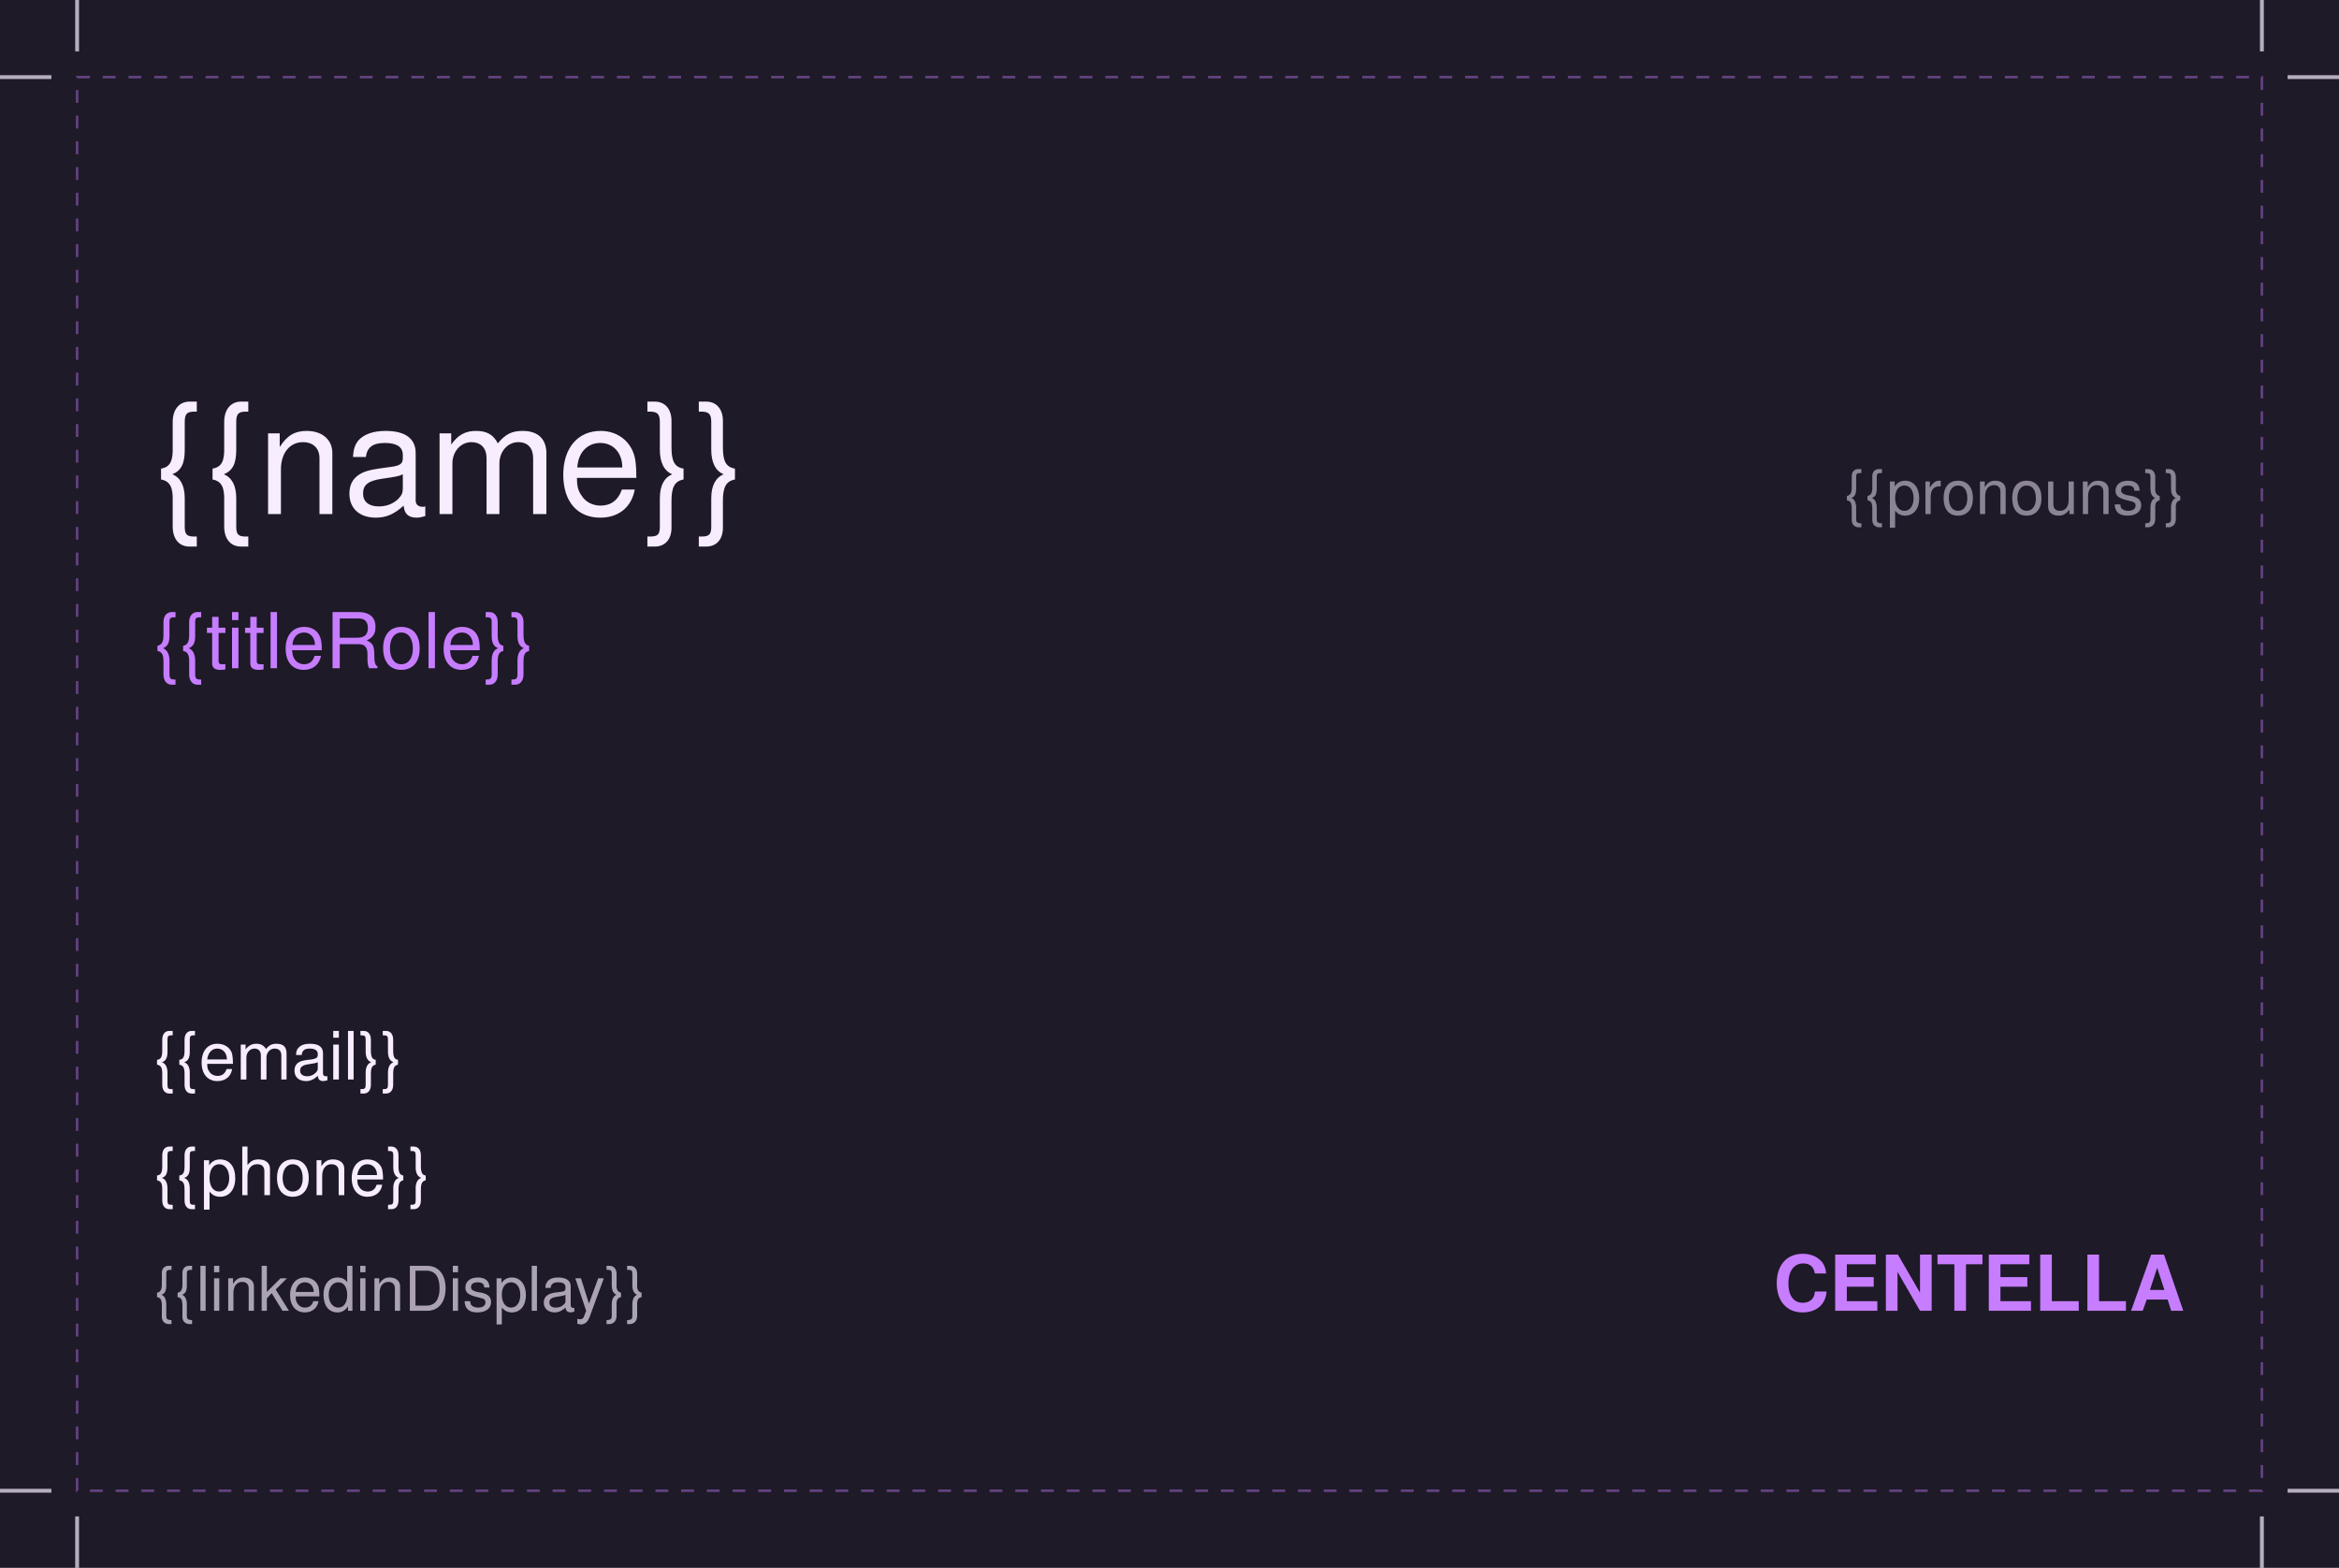
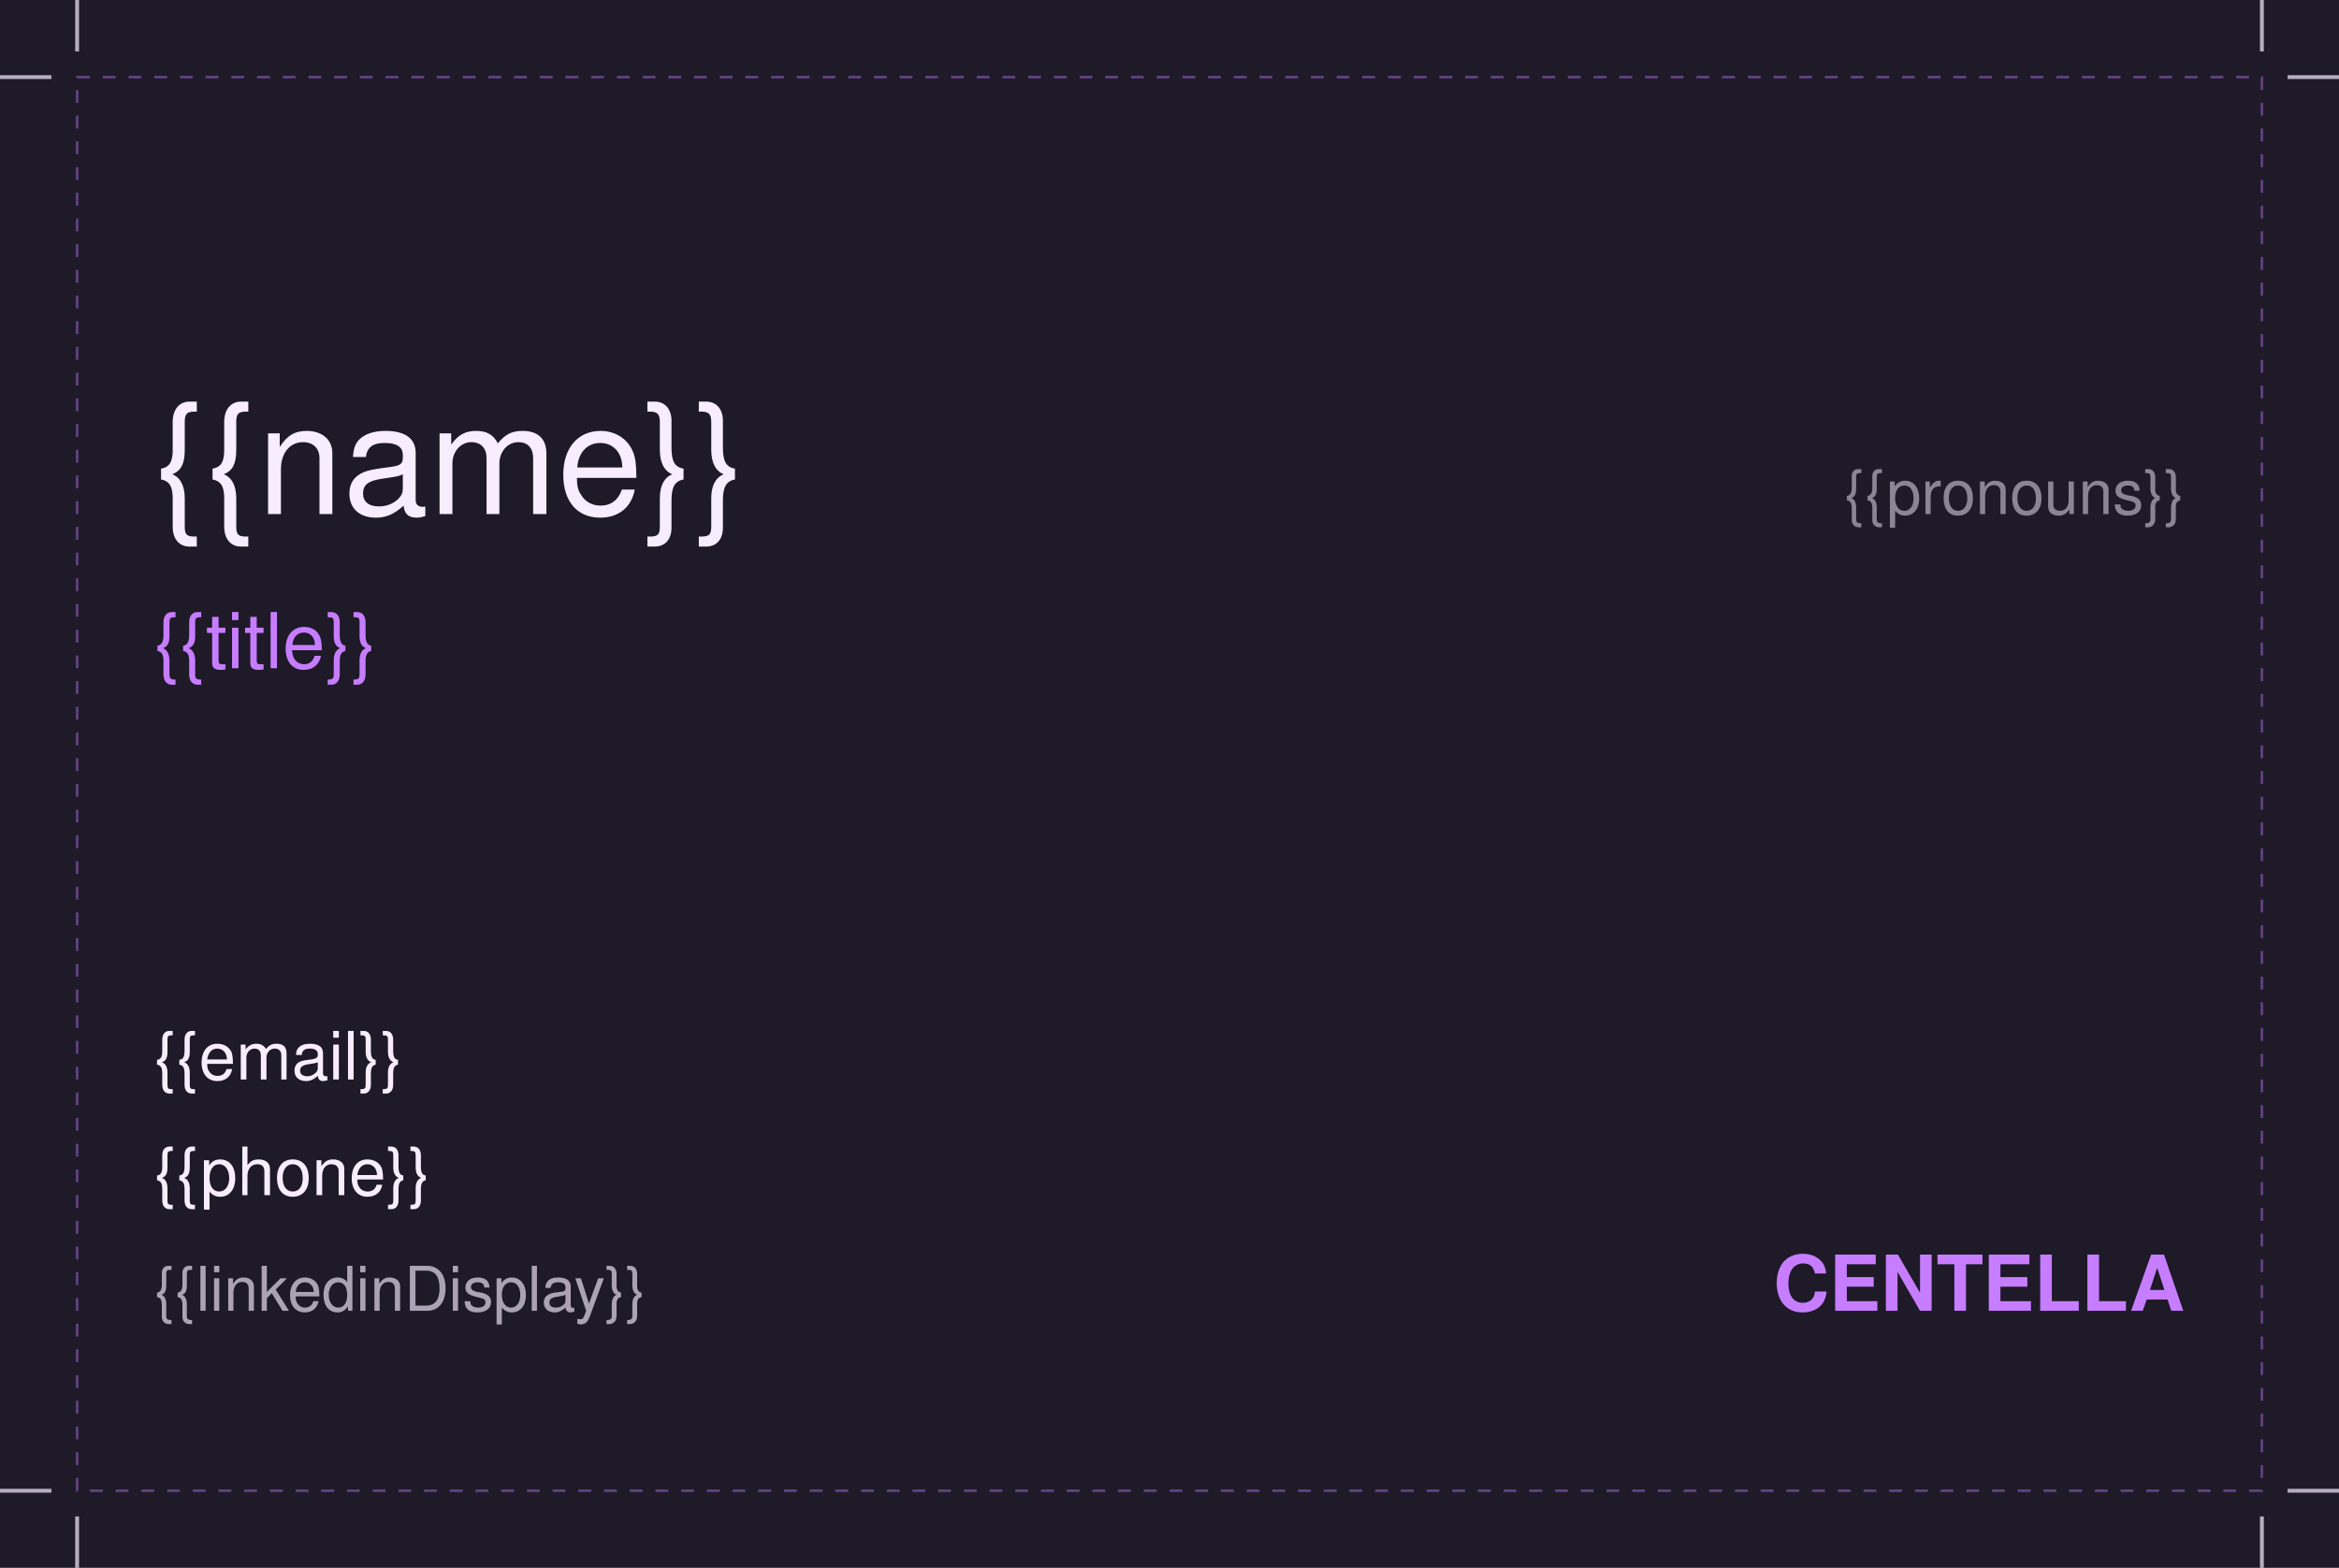
<svg xmlns="http://www.w3.org/2000/svg" width="91mm" height="61mm" viewBox="0 0 91 61">
  <rect x="0" y="0" width="91" height="61" fill="#1E1A28" />
  <rect x="3" y="3" width="85" height="55" fill="none" stroke="#C77DFF" stroke-width="0.1" stroke-dasharray="0.5 0.5" opacity="0.4" />
  <g stroke="#F7EDFF" stroke-width="0.15" opacity="0.7">
    <line x1="0" y1="3" x2="2" y2="3" />
    <line x1="3" y1="0" x2="3" y2="2" />
    <line x1="89" y1="3" x2="91" y2="3" />
    <line x1="88" y1="0" x2="88" y2="2" />
    <line x1="0" y1="58" x2="2" y2="58" />
    <line x1="3" y1="59" x2="3" y2="61" />
    <line x1="89" y1="58" x2="91" y2="58" />
    <line x1="88" y1="59" x2="88" y2="61" />
  </g>
  <g font-family="Helvetica, sans-serif" fill="#F7EDFF">
    <text x="6" y="20" font-size="6" font-weight="500">{{name}}</text>
-     <text x="6" y="26" font-size="3" fill="#C77DFF">{{titleRole}}</text>
+     <text x="6" y="26" font-size="3" fill="#C77DFF">{{title}}</text>
    <text x="6" y="42" font-size="2.6" font-weight="400">{{email}}</text>
    <text x="6" y="46.5" font-size="2.6" font-weight="400">{{phone}}</text>
    <text x="6" y="51" font-size="2.4" fill="#F7EDFF" opacity="0.65">{{linkedinDisplay}}</text>
    <text x="85" y="20" font-size="2.4" text-anchor="end" fill="#F7EDFF" opacity="0.5">{{pronouns}}</text>
    <text x="85" y="51" font-size="3" font-weight="700" text-anchor="end" fill="#C77DFF">CENTELLA</text>
  </g>
</svg>
